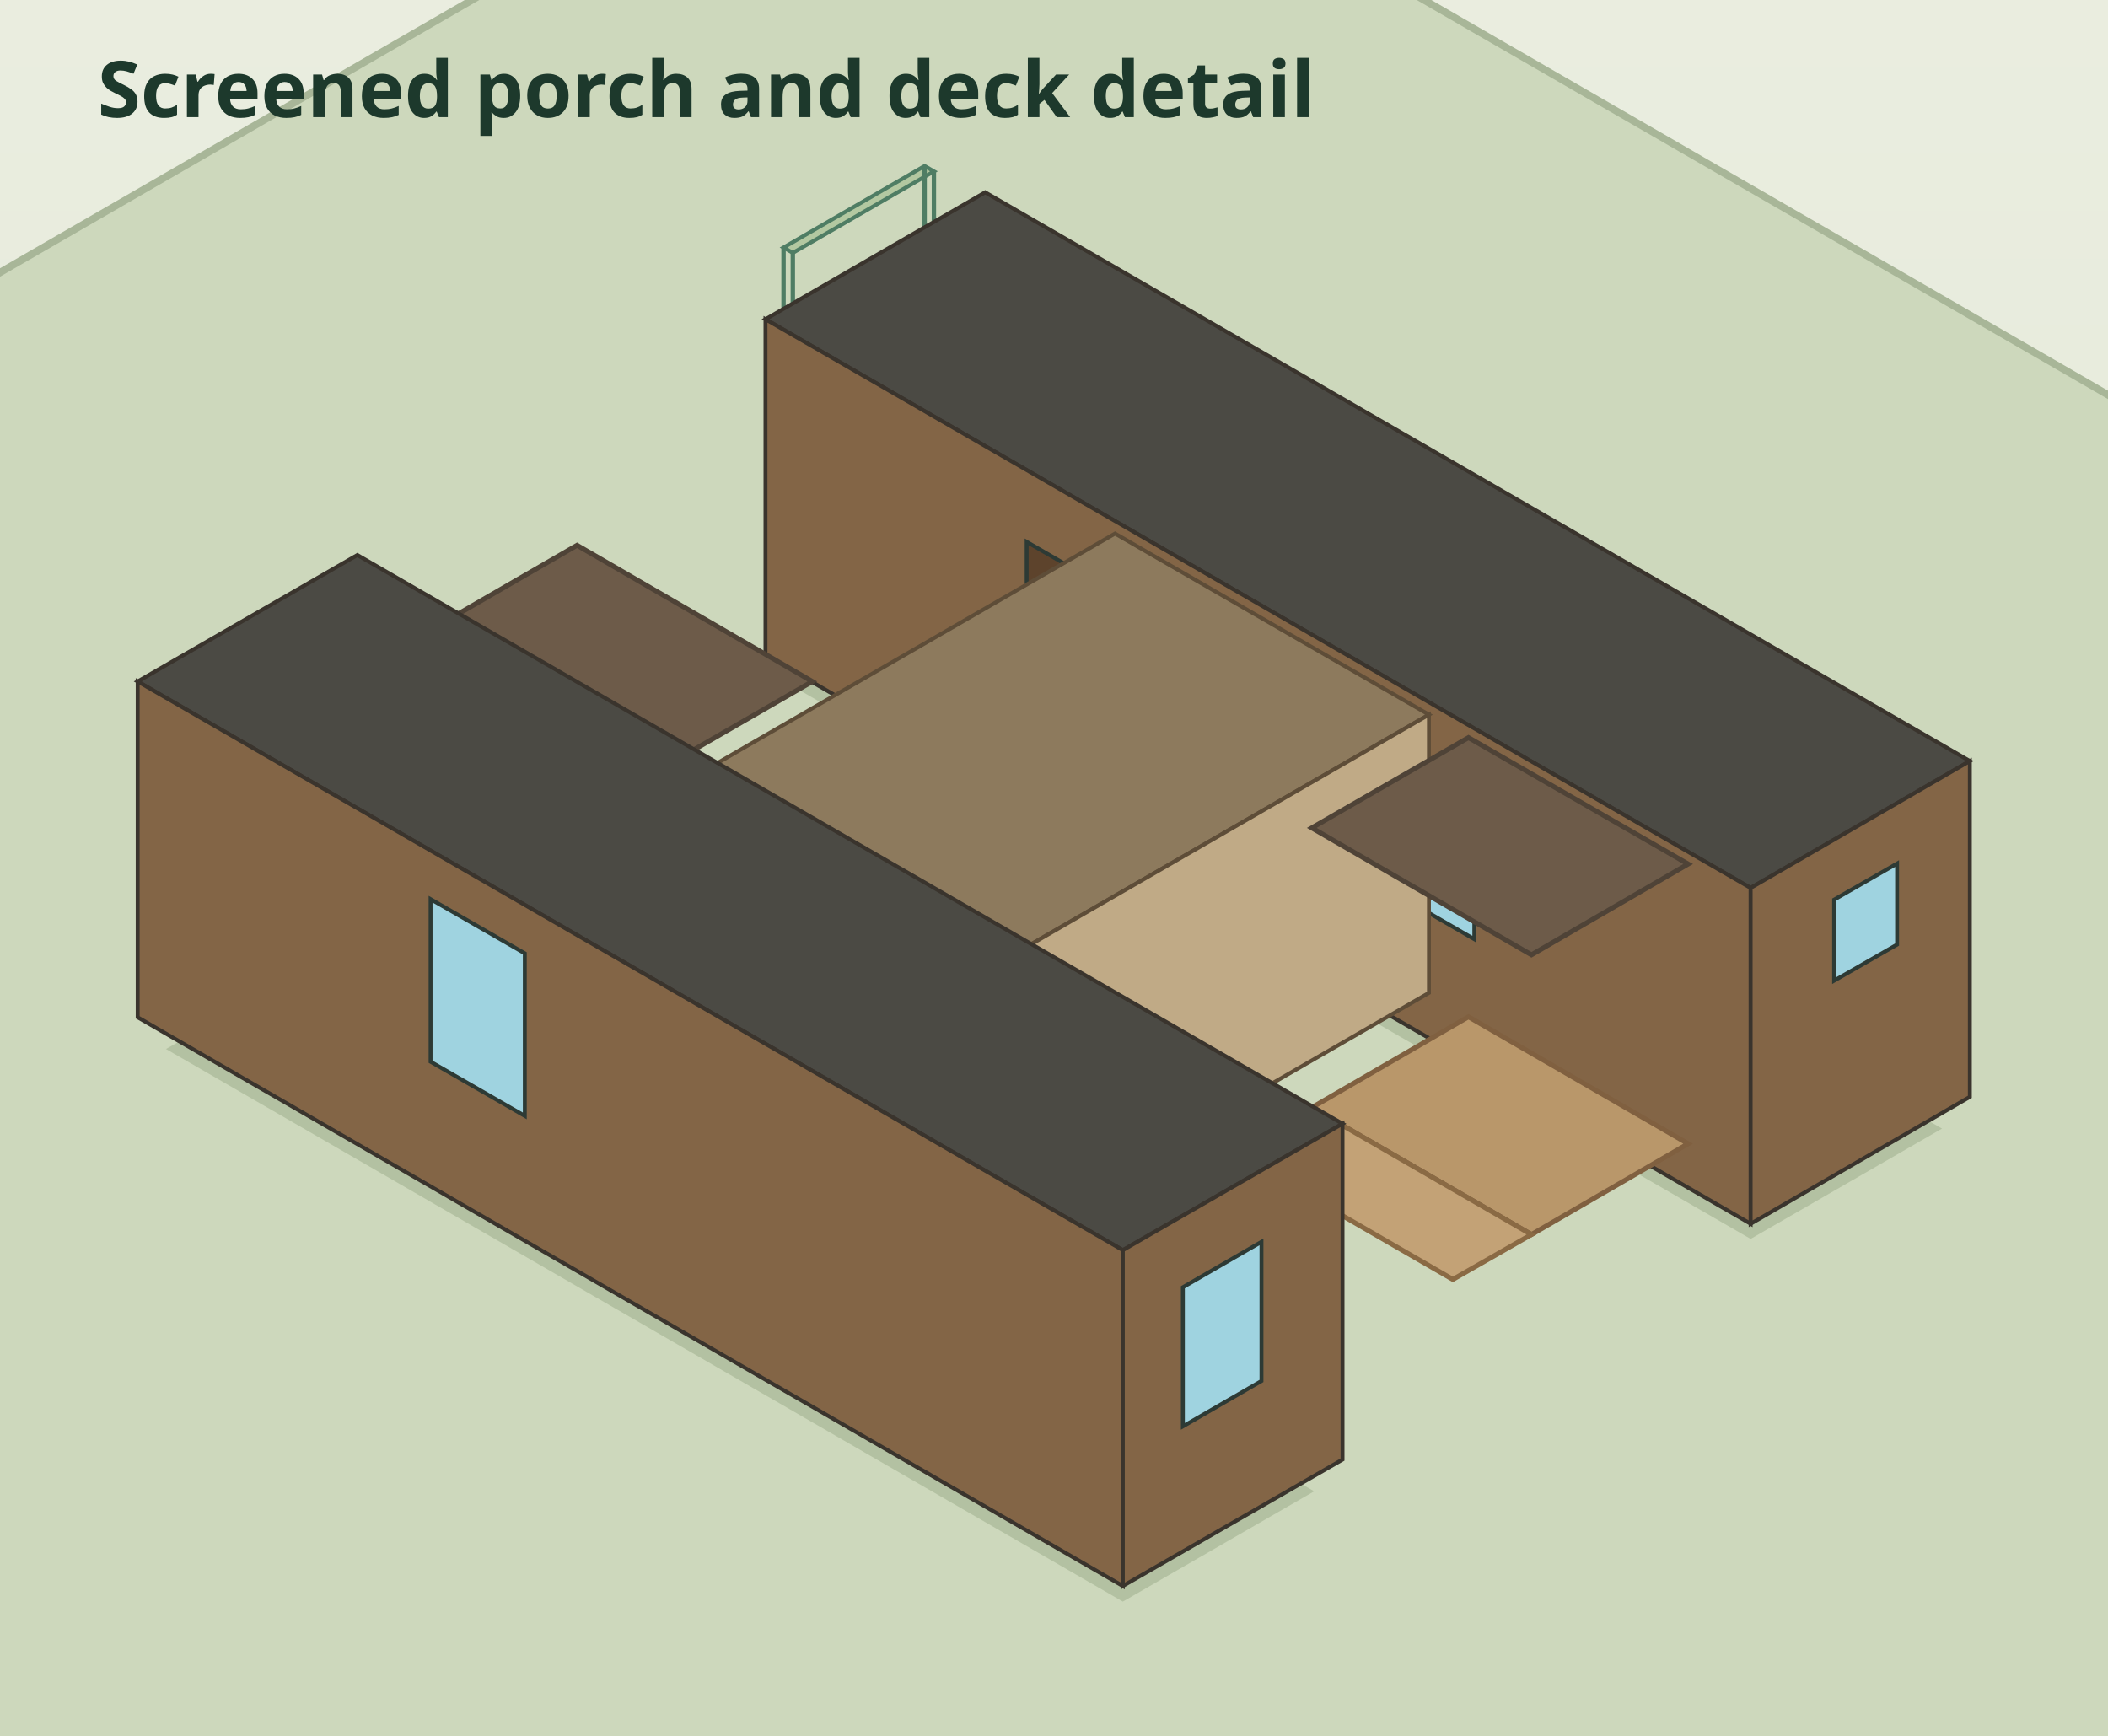
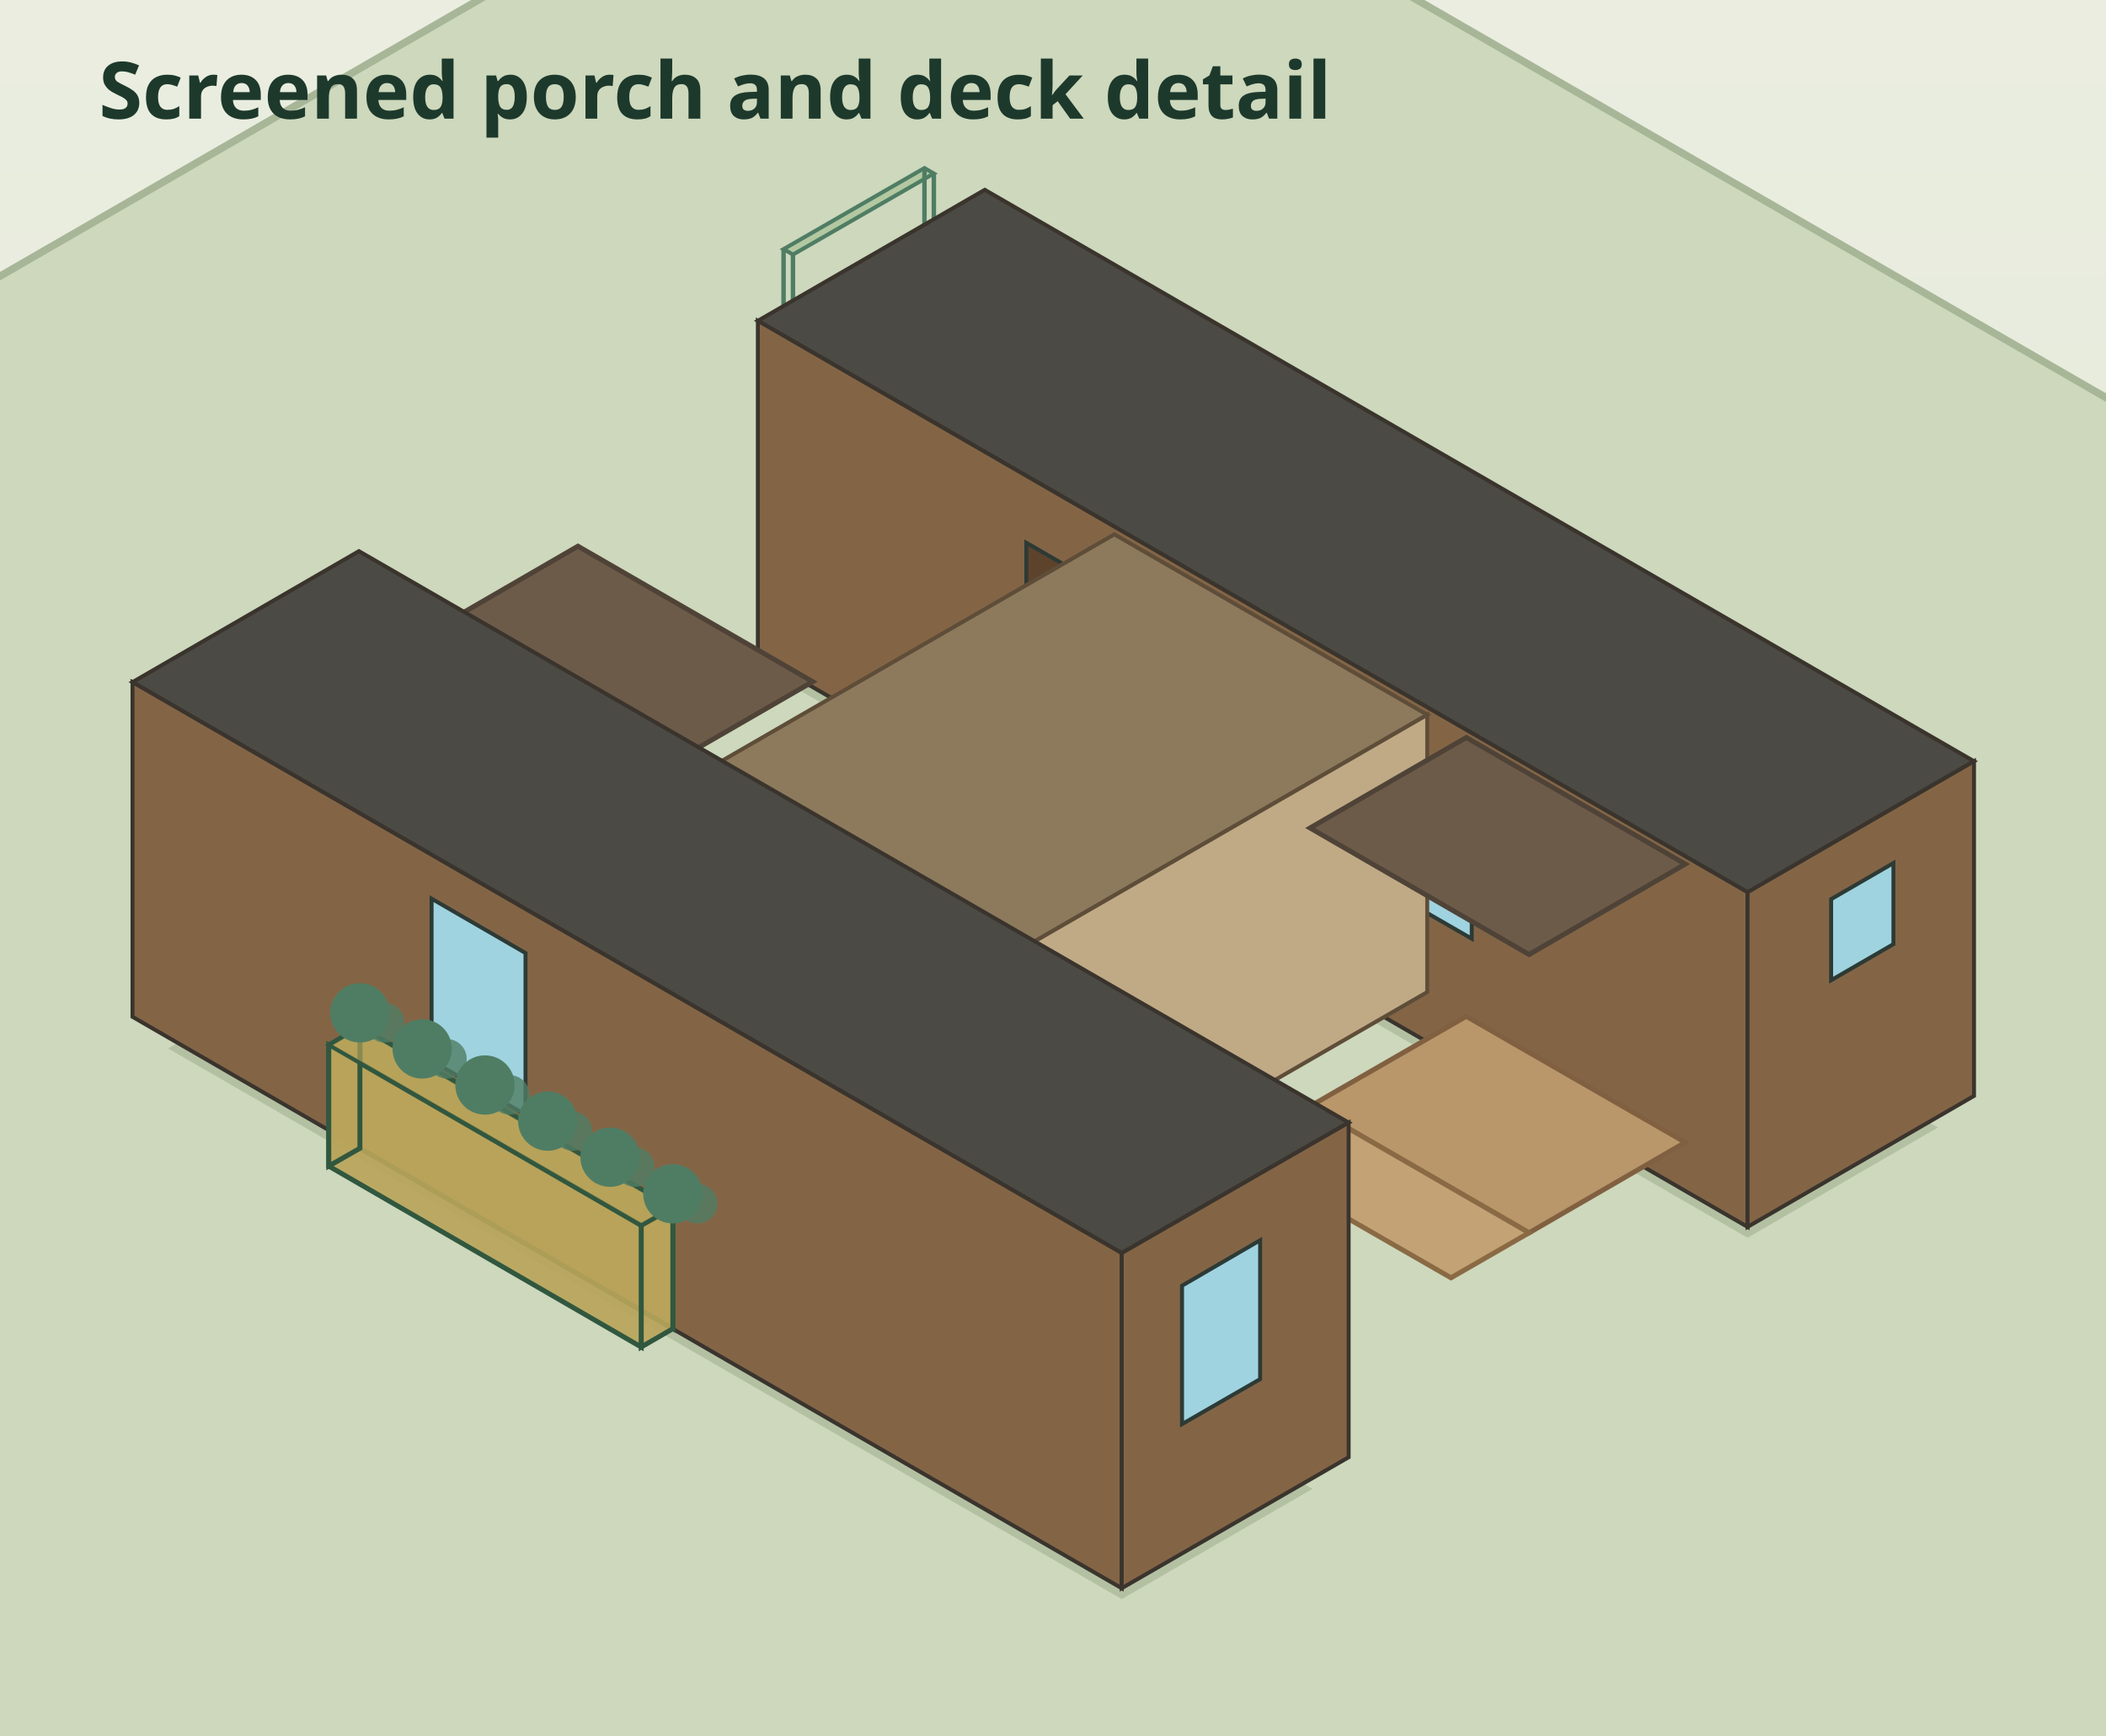
- <svg xmlns="http://www.w3.org/2000/svg" viewBox="307.9 159.6 431.8 355.6" role="img" aria-labelledby="concept-forest-courtyard-porch-t concept-forest-courtyard-porch-d">
+ <svg xmlns="http://www.w3.org/2000/svg" viewBox="318.2 158.1 426 351.1" role="img" aria-labelledby="concept-forest-courtyard-porch-t concept-forest-courtyard-porch-d">
  <defs>
    <linearGradient id="concept-forest-courtyard-porch-sky" x1="0" y1="0" x2="0" y2="1">
      <stop offset="0" stop-color="#eef0e4" />
      <stop offset="1" stop-color="#dce4d0" />
    </linearGradient>
  </defs>
  <rect width="1040" height="700" fill="url(#concept-forest-courtyard-porch-sky)" />
-   <path d="M502.1 103.3L995 387.9L537.9 651.8L45 367.2Z" fill="#cdd8bc" stroke="#a8b698" stroke-width="1.5" />
-   <path d="M497.3 262.5 499.2 263.6 470.3 280.3 468.4 279.2Z" fill="#9ab886" fill-opacity="0.3" stroke="#4f7d64" stroke-width="0.8" />
-   <path d="M497.3 193.6 499.2 194.7 470.3 211.4 468.4 210.3Z" fill="#6f9d5b" fill-opacity="0.28" stroke="#4f7d64" stroke-width="0.8" />
-   <path d="M497.3 262.5L497.3 193.6" stroke="#4f7d64" stroke-width="0.9" />
-   <path d="M499.2 263.6L499.2 194.7" stroke="#4f7d64" stroke-width="0.9" />
-   <path d="M470.3 280.3L470.3 211.4" stroke="#4f7d64" stroke-width="0.9" />
-   <path d="M468.4 279.2L468.4 210.3" stroke="#4f7d64" stroke-width="0.9" />
-   <path d="M509.7 277.7 705.7 390.8 666.5 413.4 470.5 300.3Z" fill="#9eae8d" fill-opacity="0.55" />
-   <path d="M509.7 199 711.4 315.5 666.5 341.5 464.7 225Z" fill="#4b4a44" stroke="#3a342d" stroke-width="0.8" />
-   <path d="M464.7 293.8 666.5 410.3 666.5 341.5 464.7 225Z" fill="#836546" stroke="#3a342d" stroke-width="0.8" />
-   <path d="M711.4 384.3 666.5 410.3 666.5 341.5 711.4 315.5Z" fill="#836546" stroke="#3a342d" stroke-width="0.8" />
-   <path d="M518.2 320.5 556.8 342.8 556.8 292.9 518.2 270.6Z" fill="#5d432c" stroke="#2d3a35" stroke-width="0.8" />
-   <path d="M593.8 342.7 609.9 352 609.9 323.5 593.8 314.2Z" fill="#9fd3e0" stroke="#2d3a35" stroke-width="0.8" />
-   <path d="M696.5 353.1 683.6 360.5 683.6 343.9 696.5 336.5Z" fill="#9fd3e0" stroke="#2d3a35" stroke-width="0.8" />
-   <path d="M426.1 328.6 474.3 356.4 442.2 375 393.9 347.1Z" fill="#b9976a" stroke="#806040" stroke-width="1" />
-   <path d="M426.1 271.3 474.3 299.2 442.2 317.7 393.9 289.9Z" fill="#6d5b49" stroke="#4f4337" stroke-width="1" />
-   <path d="M536.3 268.9 600.6 306 511.2 357.6 446.9 320.5Z" fill="#8d7a5d" stroke="#5e4d38" stroke-width="0.8" />
-   <path d="M446.9 377.5 511.2 414.6 511.2 357.6 446.9 320.5Z" fill="#c0aa86" stroke="#5e4d38" stroke-width="0.8" />
-   <path d="M600.6 363 511.2 414.6 511.2 357.6 600.6 306Z" fill="#c0aa86" stroke="#5e4d38" stroke-width="0.8" />
-   <path d="M446.9 377.5 511.2 414.6 511.2 357.6 446.9 320.5Z" fill="#6b9277" fill-opacity="0.18" stroke="#4f7d64" stroke-width="1" />
-   <path d="M608.7 367.9 653.7 393.9 621.6 412.5 576.6 386.5Z" fill="#b9976a" stroke="#806040" stroke-width="1" />
-   <path d="M608.7 310.7 653.7 336.6 621.6 355.2 576.6 329.2Z" fill="#6d5b49" stroke="#4f4337" stroke-width="1" />
-   <path d="M576.6 386.5 621.6 412.5 605.5 421.7 560.5 395.7Z" fill="#c3a276" stroke="#8a6a44" stroke-width="1" />
-   <path d="M381.1 351.9 577.1 465.1 537.9 487.7 341.9 374.5Z" fill="#9eae8d" fill-opacity="0.55" />
-   <path d="M381.1 273.3 582.9 389.8 537.9 415.7 336.1 299.2Z" fill="#4b4a44" stroke="#3a342d" stroke-width="0.8" />
-   <path d="M336.1 368 537.9 484.5 537.9 415.7 336.1 299.2Z" fill="#836546" stroke="#3a342d" stroke-width="0.8" />
-   <path d="M582.9 458.6 537.9 484.5 537.9 415.7 582.9 389.8Z" fill="#836546" stroke="#3a342d" stroke-width="0.8" />
-   <path d="M396.1 377.1 415.4 388.2 415.4 354.9 396.1 343.8Z" fill="#9fd3e0" stroke="#2d3a35" stroke-width="0.8" />
-   <path d="M566.3 442.5 550.2 451.8 550.2 423.3 566.3 414Z" fill="#9fd3e0" stroke="#2d3a35" stroke-width="0.8" />
+   <path d="M509.9 103.3L995 383.3L530.1 651.7L45 371.7Z" fill="#cdd8bc" stroke="#a8b698" stroke-width="1.5" />
+   <path d="M505.2 259.9 507.1 261 478.6 277.4 476.7 276.3Z" fill="#9ab886" fill-opacity="0.3" stroke="#4f7d64" stroke-width="0.8" />
+   <path d="M505.2 192.1 507.1 193.2 478.6 209.6 476.7 208.5Z" fill="#6f9d5b" fill-opacity="0.28" stroke="#4f7d64" stroke-width="0.8" />
+   <path d="M505.2 259.9L505.2 192.1" stroke="#4f7d64" stroke-width="0.9" />
+   <path d="M507.1 261L507.1 193.2" stroke="#4f7d64" stroke-width="0.9" />
+   <path d="M478.6 277.4L478.6 209.6" stroke="#4f7d64" stroke-width="0.9" />
+   <path d="M476.7 276.3L476.7 208.5" stroke="#4f7d64" stroke-width="0.9" />
+   <path d="M517.4 274.9 710.2 386.2 671.7 408.5 478.8 297.1Z" fill="#9eae8d" fill-opacity="0.55" />
+   <path d="M517.4 196.5 717.5 312.1 671.7 338.6 471.5 223Z" fill="#4b4a44" stroke="#3a342d" stroke-width="0.8" />
+   <path d="M471.5 290.7 671.7 406.3 671.7 338.6 471.5 223Z" fill="#836546" stroke="#3a342d" stroke-width="0.8" />
+   <path d="M717.5 379.8 671.7 406.3 671.7 338.6 717.5 312.1Z" fill="#836546" stroke="#3a342d" stroke-width="0.8" />
+   <path d="M525.8 317 563.7 338.9 563.7 289.8 525.8 267.9Z" fill="#5d432c" stroke="#2d3a35" stroke-width="0.8" />
+   <path d="M600.1 338.9 615.9 348 615.9 320 600.1 310.8Z" fill="#9fd3e0" stroke="#2d3a35" stroke-width="0.8" />
+   <path d="M701.2 349.1 688.6 356.4 688.6 340 701.2 332.7Z" fill="#9fd3e0" stroke="#2d3a35" stroke-width="0.8" />
+   <path d="M435.1 325 482.6 352.4 450.9 370.6 403.5 343.2Z" fill="#b9976a" stroke="#806040" stroke-width="1" />
+   <path d="M435.1 268.6 482.6 296 450.9 314.3 403.5 286.9Z" fill="#6d5b49" stroke="#4f4337" stroke-width="1" />
+   <path d="M543.6 266.2 606.9 302.7 518.9 353.5 455.6 317Z" fill="#8d7a5d" stroke="#5e4d38" stroke-width="0.8" />
+   <path d="M455.6 373.1 518.9 409.6 518.9 353.5 455.6 317Z" fill="#c0aa86" stroke="#5e4d38" stroke-width="0.8" />
+   <path d="M606.9 358.8 518.9 409.6 518.9 353.5 606.9 302.7Z" fill="#c0aa86" stroke="#5e4d38" stroke-width="0.8" />
+   <path d="M455.6 373.1 518.9 409.6 518.9 353.5 455.6 317Z" fill="#6b9277" fill-opacity="0.18" stroke="#4f7d64" stroke-width="1" />
+   <path d="M614.8 363.7 659.1 389.2 627.5 407.5 583.2 381.9Z" fill="#b9976a" stroke="#806040" stroke-width="1" />
+   <path d="M614.8 307.3 659.1 332.9 627.5 351.2 583.2 325.6Z" fill="#6d5b49" stroke="#4f4337" stroke-width="1" />
+   <path d="M583.2 381.9 627.5 407.5 611.7 416.6 567.4 391.1Z" fill="#c3a276" stroke="#8a6a44" stroke-width="1" />
+   <path d="M390.8 347.9 583.7 459.3 545.1 481.6 352.2 370.2Z" fill="#9eae8d" fill-opacity="0.55" />
+   <path d="M390.8 269.6 591 385.2 545.1 411.6 345 296.1Z" fill="#4b4a44" stroke="#3a342d" stroke-width="0.8" />
+   <path d="M345 363.8 545.1 479.4 545.1 411.6 345 296.1Z" fill="#836546" stroke="#3a342d" stroke-width="0.8" />
+   <path d="M591 452.9 545.1 479.4 545.1 411.6 591 385.2Z" fill="#836546" stroke="#3a342d" stroke-width="0.8" />
+   <path d="M405.5 372.7 424.5 383.6 424.5 350.9 405.5 339.9Z" fill="#9fd3e0" stroke="#2d3a35" stroke-width="0.8" />
+   <path d="M573.1 437.1 557.3 446.2 557.3 418.2 573.1 409Z" fill="#9fd3e0" stroke="#2d3a35" stroke-width="0.8" />
+   <path d="M391 390.4 454.3 426.9 454.3 402.4 391 365.8Z" fill="#b9a45a" fill-opacity="0.9" stroke="#31573f" stroke-width="1" />
+   <path d="M454.3 426.9 447.9 430.6 447.9 406 454.3 402.4Z" fill="#b9a45a" fill-opacity="0.9" stroke="#31573f" stroke-width="1" />
+   <path d="M447.9 430.6 384.7 394 384.7 369.5 447.9 406Z" fill="#b9a45a" fill-opacity="0.9" stroke="#31573f" stroke-width="1" />
+   <path d="M384.7 394 391 390.4 391 365.8 384.7 369.5Z" fill="#b9a45a" fill-opacity="0.9" stroke="#31573f" stroke-width="1" />
+   <path d="M391 365.8 454.3 402.4 447.9 406 384.7 369.5Z" fill="#b9a45a" fill-opacity="0.65" stroke="#31573f" stroke-width="0.8" />
+   <circle cx="391" cy="363" r="6" fill="#4f7d64" />
+   <circle cx="396" cy="365" r="4" fill="#4f7d64" opacity="0.8" />
+   <circle cx="403.6" cy="370.3" r="6" fill="#4f7d64" />
+   <circle cx="408.6" cy="372.3" r="4" fill="#4f7d64" opacity="0.8" />
+   <circle cx="416.3" cy="377.6" r="6" fill="#4f7d64" />
+   <circle cx="421.3" cy="379.6" r="4" fill="#4f7d64" opacity="0.8" />
+   <circle cx="429" cy="384.9" r="6" fill="#4f7d64" />
+   <circle cx="434" cy="386.9" r="4" fill="#4f7d64" opacity="0.8" />
+   <circle cx="441.6" cy="392.2" r="6" fill="#4f7d64" />
+   <circle cx="446.6" cy="394.2" r="4" fill="#4f7d64" opacity="0.8" />
+   <circle cx="454.3" cy="399.6" r="6" fill="#4f7d64" />
+   <circle cx="459.3" cy="401.6" r="4" fill="#4f7d64" opacity="0.8" />
  <text x="30" y="46" font-family="system-ui, sans-serif" font-size="22" font-weight="800" fill="#1d392c">Forest Courtyard</text>
  <text x="30" y="68" font-family="system-ui, sans-serif" font-size="12" fill="#40583f">Screened porch and deck detail · cropped from the same geometry</text>
-   <text x="327.9" y="183.6" font-family="system-ui, sans-serif" font-size="16" font-weight="800" fill="#1d392c">Screened porch and deck detail</text>
+   <text x="338.2" y="182.1" font-family="system-ui, sans-serif" font-size="16" font-weight="800" fill="#1d392c">Screened porch and deck detail</text>
  <g aria-hidden="true">
    <circle cx="996" cy="44" r="22" fill="#fffdf7" fill-opacity="0.9" stroke="#b9c3b2" />
    <path d="M996 28l6 30l-6 -8l-6 8z" fill="#1d392c" />
    <text x="996" y="76" text-anchor="middle" font-size="10" font-weight="700" font-family="system-ui, sans-serif" fill="#1d392c">N</text>
  </g>
  <text x="30" y="682" font-family="system-ui, sans-serif" font-size="10" fill="#5e6a58">Illustrative concept · generated from the same geometry as the plan · not for construction · Containers Hamlet Design Lab · CC BY-SA 4.0</text>
</svg>
